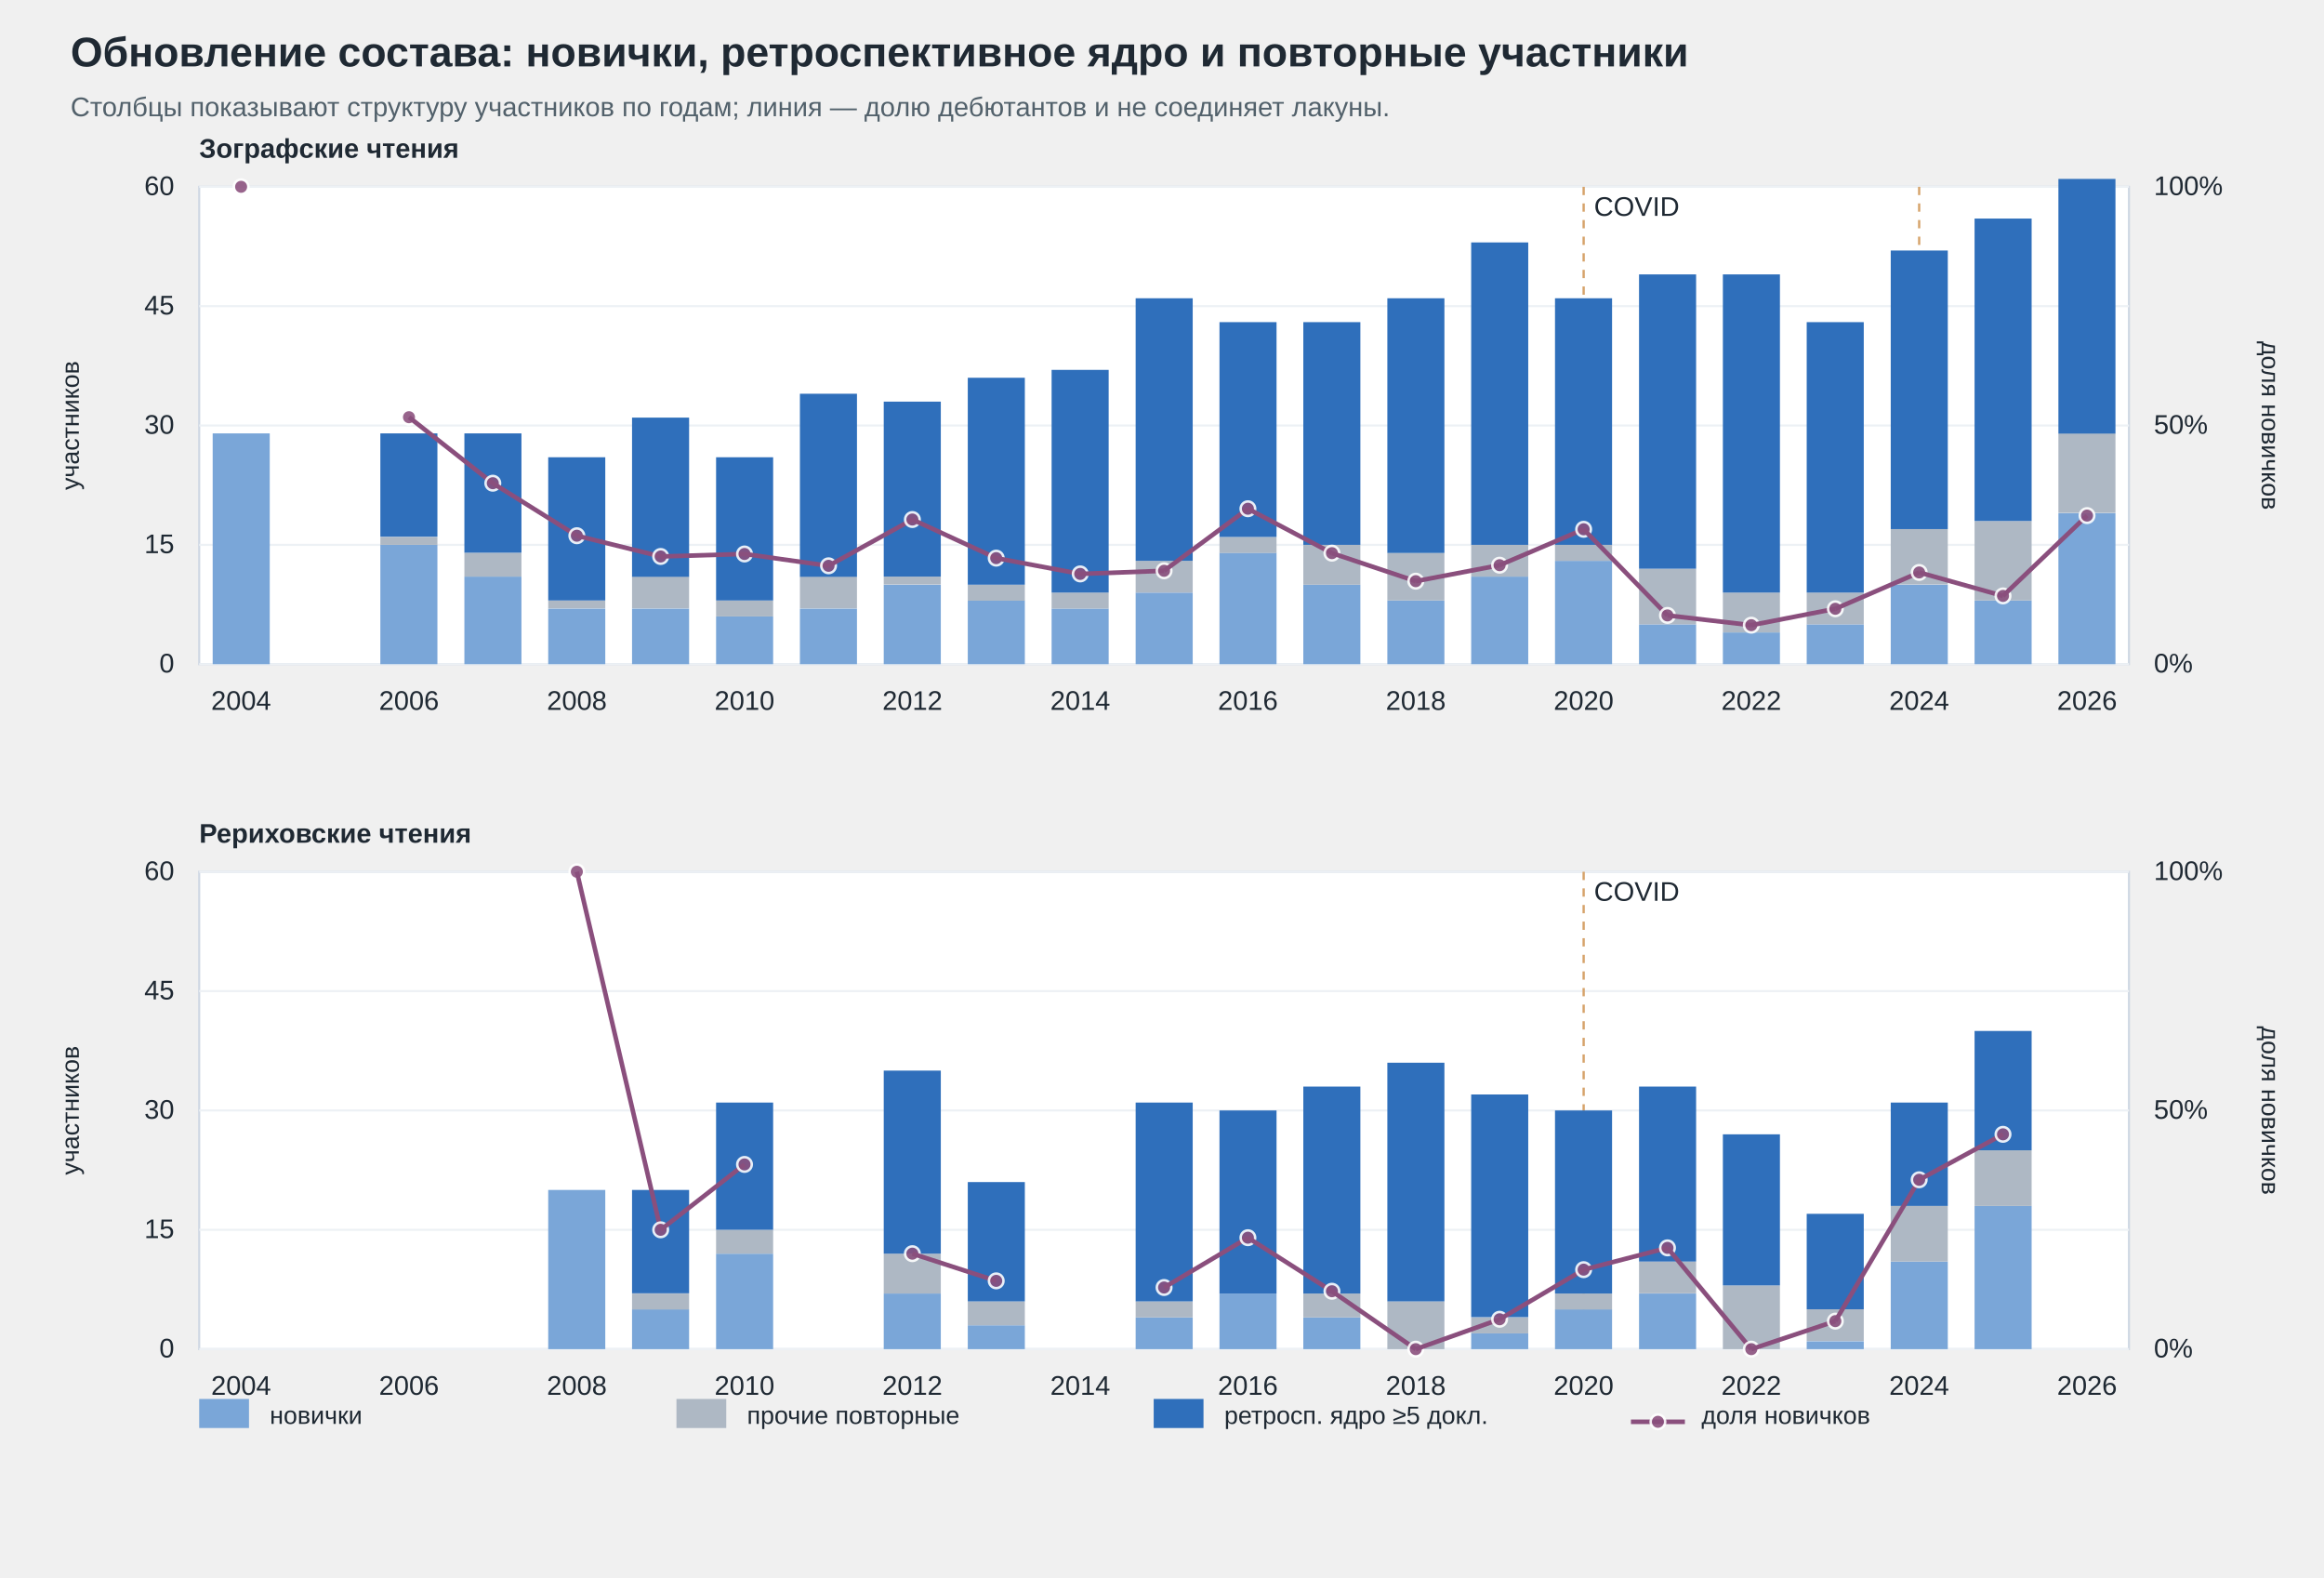
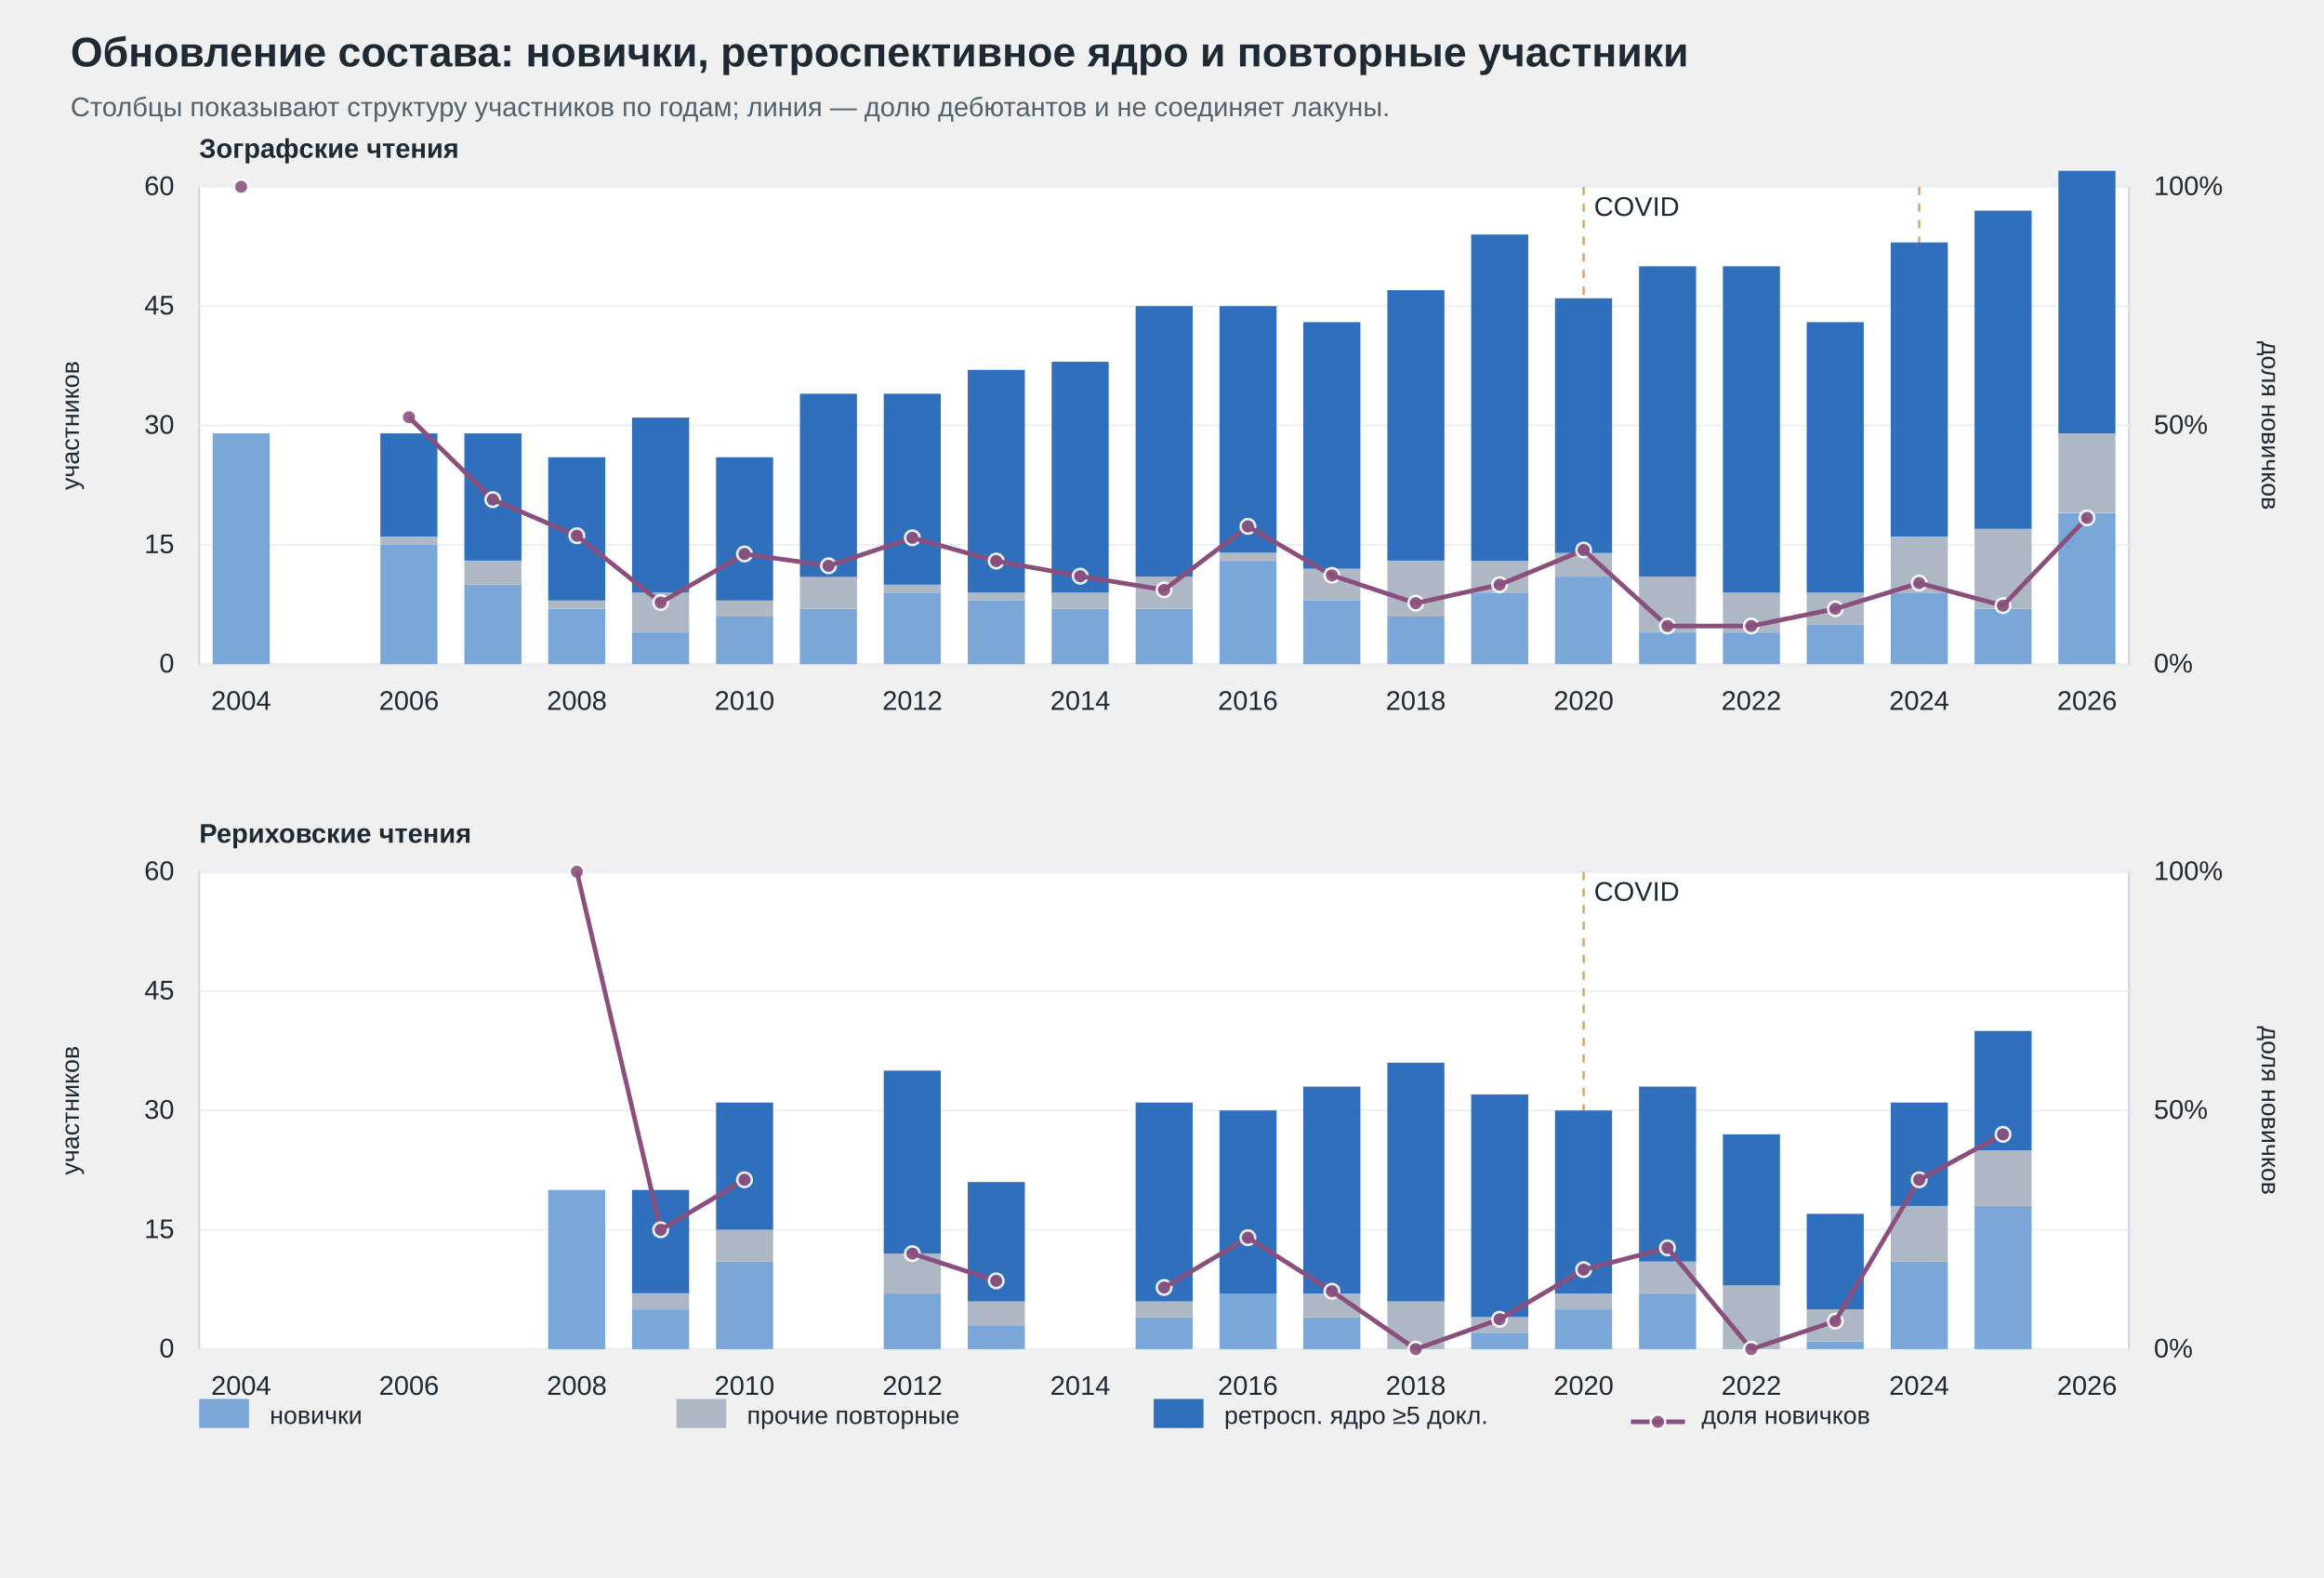
<svg xmlns="http://www.w3.org/2000/svg" width="1120" height="760" viewBox="0 0 1120 760">
  <style>
text{font-family:Arial,'Liberation Sans',sans-serif;fill:#1f2933}.small{font-size:12px}.axis{font-size:13px}.label{font-size:12px}.title{font-size:20px;font-weight:700}.subtitle{font-size:13px;fill:#52616b}.tick{stroke:#c9d2dc;stroke-width:1}.grid{stroke:#edf1f5;stroke-width:1}</style>
  <text x="34.0" y="32.0" class="title" text-anchor="start">Обновление состава: новички, ретроспективное ядро и повторные участники</text>
  <text x="34.0" y="56.0" class="subtitle" text-anchor="start">Столбцы показывают структуру участников по годам; линия — долю дебютантов и не соединяет лакуны.</text>
  <text x="96.0" y="76.0" class="axis" text-anchor="start" font-weight="700">Зографские чтения</text>
  <rect x="96.0" y="90.0" width="930.0" height="230.0" rx="0" fill="#ffffff" stroke="#cfd8e3" opacity="1.0" />
  <line x1="96.0" y1="320.0" x2="1026.0" y2="320.0" stroke="#edf1f5" stroke-width="1" />
  <text x="84.0" y="324.0" class="axis" text-anchor="end">0</text>
  <line x1="96.0" y1="262.5" x2="1026.0" y2="262.5" stroke="#edf1f5" stroke-width="1" />
  <text x="84.0" y="266.5" class="axis" text-anchor="end">15</text>
  <line x1="96.0" y1="205.0" x2="1026.0" y2="205.0" stroke="#edf1f5" stroke-width="1" />
  <text x="84.0" y="209.0" class="axis" text-anchor="end">30</text>
  <line x1="96.0" y1="147.5" x2="1026.0" y2="147.5" stroke="#edf1f5" stroke-width="1" />
  <text x="84.0" y="151.5" class="axis" text-anchor="end">45</text>
  <line x1="96.0" y1="90.0" x2="1026.0" y2="90.0" stroke="#edf1f5" stroke-width="1" />
  <text x="84.0" y="94.0" class="axis" text-anchor="end">60</text>
  <text x="1038.0" y="324.0" class="axis" text-anchor="start">0%</text>
  <text x="1038.0" y="209.0" class="axis" text-anchor="start">50%</text>
  <text x="1038.0" y="94.0" class="axis" text-anchor="start">100%</text>
  <line x1="763.2" y1="90.0" x2="763.2" y2="320.0" stroke="#d6a36a" stroke-width="1.1" stroke-dasharray="4 4" />
  <text x="768.2" y="104.0" class="axis" text-anchor="start">COVID</text>
  <line x1="924.9" y1="90.0" x2="924.9" y2="320.0" stroke="#d6a36a" stroke-width="1.1" stroke-dasharray="4 4" />
  <line x1="1005.8" y1="90.0" x2="1005.8" y2="320.0" stroke="#d6a36a" stroke-width="1.1" stroke-dasharray="4 4" />
  <rect x="102.5" y="208.8" width="27.5" height="111.2" rx="0" fill="#7aa6d8" stroke="none" opacity="1.0" />
  <rect x="102.5" y="208.8" width="27.5" height="0.0" rx="0" fill="#aeb8c4" stroke="none" opacity="1.0" />
  <rect x="102.5" y="208.8" width="27.5" height="0.0" rx="0" fill="#2f6fbb" stroke="none" opacity="1.0" />
  <circle cx="116.2" cy="90.0" r="3.5" fill="#8a4f7d" stroke="#ffffff" stroke-width="1.2" opacity="0.88" />
  <rect x="183.3" y="262.5" width="27.5" height="57.5" rx="0" fill="#7aa6d8" stroke="none" opacity="1.0" />
  <rect x="183.3" y="258.7" width="27.5" height="3.8" rx="0" fill="#aeb8c4" stroke="none" opacity="1.0" />
  <rect x="183.3" y="208.8" width="27.5" height="49.8" rx="0" fill="#2f6fbb" stroke="none" opacity="1.0" />
  <circle cx="197.1" cy="201.0" r="3.5" fill="#8a4f7d" stroke="#ffffff" stroke-width="1.2" opacity="0.88" />
-   <rect x="223.8" y="277.8" width="27.5" height="42.2" rx="0" fill="#7aa6d8" stroke="none" opacity="1.0" />
-   <rect x="223.8" y="266.3" width="27.5" height="11.5" rx="0" fill="#aeb8c4" stroke="none" opacity="1.0" />
-   <rect x="223.8" y="208.8" width="27.5" height="57.5" rx="0" fill="#2f6fbb" stroke="none" opacity="1.0" />
-   <line x1="197.1" y1="201.0" x2="237.5" y2="232.8" stroke="#8a4f7d" stroke-width="2.2" />
-   <circle cx="237.5" cy="232.8" r="3.5" fill="#8a4f7d" stroke="#ffffff" stroke-width="1.2" opacity="0.88" />
+   <rect x="223.8" y="281.7" width="27.5" height="38.3" rx="0" fill="#7aa6d8" stroke="none" opacity="1.0" />
+   <rect x="223.8" y="270.2" width="27.5" height="11.5" rx="0" fill="#aeb8c4" stroke="none" opacity="1.0" />
+   <rect x="223.8" y="208.8" width="27.5" height="61.3" rx="0" fill="#2f6fbb" stroke="none" opacity="1.0" />
+   <line x1="197.1" y1="201.0" x2="237.5" y2="240.7" stroke="#8a4f7d" stroke-width="2.2" />
+   <circle cx="237.5" cy="240.7" r="3.5" fill="#8a4f7d" stroke="#ffffff" stroke-width="1.2" opacity="0.88" />
  <rect x="264.2" y="293.2" width="27.5" height="26.8" rx="0" fill="#7aa6d8" stroke="none" opacity="1.0" />
  <rect x="264.2" y="289.3" width="27.5" height="3.8" rx="0" fill="#aeb8c4" stroke="none" opacity="1.0" />
  <rect x="264.2" y="220.3" width="27.5" height="69.0" rx="0" fill="#2f6fbb" stroke="none" opacity="1.0" />
-   <line x1="237.5" y1="232.8" x2="278.0" y2="258.1" stroke="#8a4f7d" stroke-width="2.2" />
+   <line x1="237.5" y1="240.7" x2="278.0" y2="258.1" stroke="#8a4f7d" stroke-width="2.2" />
  <circle cx="278.0" cy="258.1" r="3.5" fill="#8a4f7d" stroke="#ffffff" stroke-width="1.2" opacity="0.88" />
-   <rect x="304.6" y="293.2" width="27.5" height="26.8" rx="0" fill="#7aa6d8" stroke="none" opacity="1.0" />
-   <rect x="304.6" y="277.8" width="27.5" height="15.3" rx="0" fill="#aeb8c4" stroke="none" opacity="1.0" />
-   <rect x="304.6" y="201.2" width="27.5" height="76.7" rx="0" fill="#2f6fbb" stroke="none" opacity="1.0" />
-   <line x1="278.0" y1="258.1" x2="318.4" y2="268.1" stroke="#8a4f7d" stroke-width="2.2" />
-   <circle cx="318.4" cy="268.1" r="3.5" fill="#8a4f7d" stroke="#ffffff" stroke-width="1.2" opacity="0.88" />
+   <rect x="304.6" y="304.7" width="27.5" height="15.3" rx="0" fill="#7aa6d8" stroke="none" opacity="1.0" />
+   <rect x="304.6" y="285.5" width="27.5" height="19.2" rx="0" fill="#aeb8c4" stroke="none" opacity="1.0" />
+   <rect x="304.6" y="201.2" width="27.5" height="84.3" rx="0" fill="#2f6fbb" stroke="none" opacity="1.0" />
+   <line x1="278.0" y1="258.1" x2="318.4" y2="290.3" stroke="#8a4f7d" stroke-width="2.2" />
+   <circle cx="318.4" cy="290.3" r="3.5" fill="#8a4f7d" stroke="#ffffff" stroke-width="1.2" opacity="0.88" />
  <rect x="345.1" y="297.0" width="27.5" height="23.0" rx="0" fill="#7aa6d8" stroke="none" opacity="1.0" />
  <rect x="345.1" y="289.3" width="27.5" height="7.7" rx="0" fill="#aeb8c4" stroke="none" opacity="1.0" />
  <rect x="345.1" y="220.3" width="27.5" height="69.0" rx="0" fill="#2f6fbb" stroke="none" opacity="1.0" />
-   <line x1="318.4" y1="268.1" x2="358.8" y2="266.9" stroke="#8a4f7d" stroke-width="2.2" />
+   <line x1="318.4" y1="290.3" x2="358.8" y2="266.9" stroke="#8a4f7d" stroke-width="2.2" />
  <circle cx="358.8" cy="266.9" r="3.5" fill="#8a4f7d" stroke="#ffffff" stroke-width="1.2" opacity="0.88" />
  <rect x="385.5" y="293.2" width="27.5" height="26.8" rx="0" fill="#7aa6d8" stroke="none" opacity="1.0" />
  <rect x="385.5" y="277.8" width="27.5" height="15.3" rx="0" fill="#aeb8c4" stroke="none" opacity="1.0" />
  <rect x="385.5" y="189.7" width="27.5" height="88.2" rx="0" fill="#2f6fbb" stroke="none" opacity="1.0" />
  <line x1="358.8" y1="266.9" x2="399.3" y2="272.6" stroke="#8a4f7d" stroke-width="2.2" />
  <circle cx="399.3" cy="272.6" r="3.5" fill="#8a4f7d" stroke="#ffffff" stroke-width="1.2" opacity="0.88" />
-   <rect x="425.9" y="281.7" width="27.5" height="38.3" rx="0" fill="#7aa6d8" stroke="none" opacity="1.0" />
-   <rect x="425.9" y="277.8" width="27.5" height="3.8" rx="0" fill="#aeb8c4" stroke="none" opacity="1.0" />
-   <rect x="425.9" y="193.5" width="27.5" height="84.3" rx="0" fill="#2f6fbb" stroke="none" opacity="1.0" />
-   <line x1="399.3" y1="272.6" x2="439.7" y2="250.3" stroke="#8a4f7d" stroke-width="2.2" />
-   <circle cx="439.7" cy="250.3" r="3.5" fill="#8a4f7d" stroke="#ffffff" stroke-width="1.2" opacity="0.88" />
+   <rect x="425.9" y="285.5" width="27.5" height="34.5" rx="0" fill="#7aa6d8" stroke="none" opacity="1.0" />
+   <rect x="425.9" y="281.7" width="27.5" height="3.8" rx="0" fill="#aeb8c4" stroke="none" opacity="1.0" />
+   <rect x="425.9" y="189.7" width="27.5" height="92.0" rx="0" fill="#2f6fbb" stroke="none" opacity="1.0" />
+   <line x1="399.3" y1="272.6" x2="439.7" y2="259.1" stroke="#8a4f7d" stroke-width="2.2" />
+   <circle cx="439.7" cy="259.1" r="3.5" fill="#8a4f7d" stroke="#ffffff" stroke-width="1.2" opacity="0.88" />
  <rect x="466.4" y="289.3" width="27.5" height="30.7" rx="0" fill="#7aa6d8" stroke="none" opacity="1.0" />
-   <rect x="466.4" y="281.7" width="27.5" height="7.7" rx="0" fill="#aeb8c4" stroke="none" opacity="1.0" />
-   <rect x="466.4" y="182.0" width="27.5" height="99.7" rx="0" fill="#2f6fbb" stroke="none" opacity="1.0" />
-   <line x1="439.7" y1="250.3" x2="480.1" y2="268.9" stroke="#8a4f7d" stroke-width="2.2" />
-   <circle cx="480.1" cy="268.9" r="3.5" fill="#8a4f7d" stroke="#ffffff" stroke-width="1.2" opacity="0.88" />
+   <rect x="466.4" y="285.5" width="27.5" height="3.8" rx="0" fill="#aeb8c4" stroke="none" opacity="1.0" />
+   <rect x="466.4" y="178.2" width="27.5" height="107.3" rx="0" fill="#2f6fbb" stroke="none" opacity="1.0" />
+   <line x1="439.7" y1="259.1" x2="480.1" y2="270.3" stroke="#8a4f7d" stroke-width="2.2" />
+   <circle cx="480.1" cy="270.3" r="3.5" fill="#8a4f7d" stroke="#ffffff" stroke-width="1.2" opacity="0.88" />
  <rect x="506.8" y="293.2" width="27.5" height="26.8" rx="0" fill="#7aa6d8" stroke="none" opacity="1.0" />
  <rect x="506.8" y="285.5" width="27.5" height="7.7" rx="0" fill="#aeb8c4" stroke="none" opacity="1.0" />
-   <rect x="506.8" y="178.2" width="27.5" height="107.3" rx="0" fill="#2f6fbb" stroke="none" opacity="1.0" />
-   <line x1="480.1" y1="268.9" x2="520.6" y2="276.5" stroke="#8a4f7d" stroke-width="2.2" />
-   <circle cx="520.6" cy="276.5" r="3.5" fill="#8a4f7d" stroke="#ffffff" stroke-width="1.2" opacity="0.88" />
-   <rect x="547.3" y="285.5" width="27.5" height="34.5" rx="0" fill="#7aa6d8" stroke="none" opacity="1.0" />
-   <rect x="547.3" y="270.2" width="27.5" height="15.3" rx="0" fill="#aeb8c4" stroke="none" opacity="1.0" />
-   <rect x="547.3" y="143.7" width="27.5" height="126.5" rx="0" fill="#2f6fbb" stroke="none" opacity="1.0" />
-   <line x1="520.6" y1="276.5" x2="561.0" y2="275.0" stroke="#8a4f7d" stroke-width="2.2" />
-   <circle cx="561.0" cy="275.0" r="3.5" fill="#8a4f7d" stroke="#ffffff" stroke-width="1.2" opacity="0.88" />
-   <rect x="587.7" y="266.3" width="27.5" height="53.7" rx="0" fill="#7aa6d8" stroke="none" opacity="1.0" />
-   <rect x="587.7" y="258.7" width="27.5" height="7.7" rx="0" fill="#aeb8c4" stroke="none" opacity="1.0" />
-   <rect x="587.7" y="155.2" width="27.5" height="103.5" rx="0" fill="#2f6fbb" stroke="none" opacity="1.0" />
-   <line x1="561.0" y1="275.0" x2="601.4" y2="245.1" stroke="#8a4f7d" stroke-width="2.2" />
-   <circle cx="601.4" cy="245.1" r="3.5" fill="#8a4f7d" stroke="#ffffff" stroke-width="1.2" opacity="0.88" />
-   <rect x="628.1" y="281.7" width="27.5" height="38.3" rx="0" fill="#7aa6d8" stroke="none" opacity="1.0" />
-   <rect x="628.1" y="262.5" width="27.5" height="19.2" rx="0" fill="#aeb8c4" stroke="none" opacity="1.0" />
-   <rect x="628.1" y="155.2" width="27.5" height="107.3" rx="0" fill="#2f6fbb" stroke="none" opacity="1.0" />
-   <line x1="601.4" y1="245.1" x2="641.9" y2="266.5" stroke="#8a4f7d" stroke-width="2.2" />
-   <circle cx="641.9" cy="266.5" r="3.5" fill="#8a4f7d" stroke="#ffffff" stroke-width="1.2" opacity="0.88" />
-   <rect x="668.6" y="289.3" width="27.5" height="30.7" rx="0" fill="#7aa6d8" stroke="none" opacity="1.0" />
-   <rect x="668.6" y="266.3" width="27.5" height="23.0" rx="0" fill="#aeb8c4" stroke="none" opacity="1.0" />
-   <rect x="668.6" y="143.7" width="27.5" height="122.7" rx="0" fill="#2f6fbb" stroke="none" opacity="1.0" />
-   <line x1="641.9" y1="266.5" x2="682.3" y2="280.0" stroke="#8a4f7d" stroke-width="2.2" />
-   <circle cx="682.3" cy="280.0" r="3.5" fill="#8a4f7d" stroke="#ffffff" stroke-width="1.2" opacity="0.88" />
-   <rect x="709.0" y="277.8" width="27.5" height="42.2" rx="0" fill="#7aa6d8" stroke="none" opacity="1.0" />
-   <rect x="709.0" y="262.5" width="27.5" height="15.3" rx="0" fill="#aeb8c4" stroke="none" opacity="1.0" />
-   <rect x="709.0" y="116.8" width="27.5" height="145.7" rx="0" fill="#2f6fbb" stroke="none" opacity="1.0" />
-   <line x1="682.3" y1="280.0" x2="722.7" y2="272.3" stroke="#8a4f7d" stroke-width="2.2" />
-   <circle cx="722.7" cy="272.3" r="3.5" fill="#8a4f7d" stroke="#ffffff" stroke-width="1.2" opacity="0.88" />
-   <rect x="749.4" y="270.2" width="27.5" height="49.8" rx="0" fill="#7aa6d8" stroke="none" opacity="1.0" />
-   <rect x="749.4" y="262.5" width="27.5" height="7.7" rx="0" fill="#aeb8c4" stroke="none" opacity="1.0" />
-   <rect x="749.4" y="143.7" width="27.5" height="118.8" rx="0" fill="#2f6fbb" stroke="none" opacity="1.0" />
-   <line x1="722.7" y1="272.3" x2="763.2" y2="255.0" stroke="#8a4f7d" stroke-width="2.2" />
-   <circle cx="763.2" cy="255.0" r="3.5" fill="#8a4f7d" stroke="#ffffff" stroke-width="1.2" opacity="0.88" />
-   <rect x="789.9" y="300.8" width="27.5" height="19.2" rx="0" fill="#7aa6d8" stroke="none" opacity="1.0" />
-   <rect x="789.9" y="274.0" width="27.5" height="26.8" rx="0" fill="#aeb8c4" stroke="none" opacity="1.0" />
-   <rect x="789.9" y="132.2" width="27.5" height="141.8" rx="0" fill="#2f6fbb" stroke="none" opacity="1.0" />
-   <line x1="763.2" y1="255.0" x2="803.6" y2="296.5" stroke="#8a4f7d" stroke-width="2.2" />
-   <circle cx="803.6" cy="296.5" r="3.5" fill="#8a4f7d" stroke="#ffffff" stroke-width="1.2" opacity="0.88" />
+   <rect x="506.8" y="174.3" width="27.5" height="111.2" rx="0" fill="#2f6fbb" stroke="none" opacity="1.0" />
+   <line x1="480.1" y1="270.3" x2="520.6" y2="277.6" stroke="#8a4f7d" stroke-width="2.2" />
+   <circle cx="520.6" cy="277.6" r="3.5" fill="#8a4f7d" stroke="#ffffff" stroke-width="1.2" opacity="0.88" />
+   <rect x="547.3" y="293.2" width="27.5" height="26.8" rx="0" fill="#7aa6d8" stroke="none" opacity="1.0" />
+   <rect x="547.3" y="277.8" width="27.5" height="15.3" rx="0" fill="#aeb8c4" stroke="none" opacity="1.0" />
+   <rect x="547.3" y="147.5" width="27.5" height="130.3" rx="0" fill="#2f6fbb" stroke="none" opacity="1.0" />
+   <line x1="520.6" y1="277.6" x2="561.0" y2="284.2" stroke="#8a4f7d" stroke-width="2.2" />
+   <circle cx="561.0" cy="284.2" r="3.5" fill="#8a4f7d" stroke="#ffffff" stroke-width="1.2" opacity="0.88" />
+   <rect x="587.7" y="270.2" width="27.5" height="49.8" rx="0" fill="#7aa6d8" stroke="none" opacity="1.0" />
+   <rect x="587.7" y="266.3" width="27.5" height="3.8" rx="0" fill="#aeb8c4" stroke="none" opacity="1.0" />
+   <rect x="587.7" y="147.5" width="27.5" height="118.8" rx="0" fill="#2f6fbb" stroke="none" opacity="1.0" />
+   <line x1="561.0" y1="284.2" x2="601.4" y2="253.6" stroke="#8a4f7d" stroke-width="2.2" />
+   <circle cx="601.4" cy="253.6" r="3.5" fill="#8a4f7d" stroke="#ffffff" stroke-width="1.2" opacity="0.88" />
+   <rect x="628.1" y="289.3" width="27.5" height="30.7" rx="0" fill="#7aa6d8" stroke="none" opacity="1.0" />
+   <rect x="628.1" y="274.0" width="27.5" height="15.3" rx="0" fill="#aeb8c4" stroke="none" opacity="1.0" />
+   <rect x="628.1" y="155.2" width="27.5" height="118.8" rx="0" fill="#2f6fbb" stroke="none" opacity="1.0" />
+   <line x1="601.4" y1="253.6" x2="641.9" y2="277.2" stroke="#8a4f7d" stroke-width="2.2" />
+   <circle cx="641.9" cy="277.2" r="3.5" fill="#8a4f7d" stroke="#ffffff" stroke-width="1.2" opacity="0.88" />
+   <rect x="668.6" y="297.0" width="27.5" height="23.0" rx="0" fill="#7aa6d8" stroke="none" opacity="1.0" />
+   <rect x="668.6" y="270.2" width="27.5" height="26.8" rx="0" fill="#aeb8c4" stroke="none" opacity="1.0" />
+   <rect x="668.6" y="139.8" width="27.5" height="130.3" rx="0" fill="#2f6fbb" stroke="none" opacity="1.0" />
+   <line x1="641.9" y1="277.2" x2="682.3" y2="290.6" stroke="#8a4f7d" stroke-width="2.2" />
+   <circle cx="682.3" cy="290.6" r="3.5" fill="#8a4f7d" stroke="#ffffff" stroke-width="1.2" opacity="0.88" />
+   <rect x="709.0" y="285.5" width="27.5" height="34.5" rx="0" fill="#7aa6d8" stroke="none" opacity="1.0" />
+   <rect x="709.0" y="270.2" width="27.5" height="15.3" rx="0" fill="#aeb8c4" stroke="none" opacity="1.0" />
+   <rect x="709.0" y="113.0" width="27.5" height="157.2" rx="0" fill="#2f6fbb" stroke="none" opacity="1.0" />
+   <line x1="682.3" y1="290.6" x2="722.7" y2="281.7" stroke="#8a4f7d" stroke-width="2.2" />
+   <circle cx="722.7" cy="281.7" r="3.5" fill="#8a4f7d" stroke="#ffffff" stroke-width="1.2" opacity="0.88" />
+   <rect x="749.4" y="277.8" width="27.5" height="42.2" rx="0" fill="#7aa6d8" stroke="none" opacity="1.0" />
+   <rect x="749.4" y="266.3" width="27.5" height="11.5" rx="0" fill="#aeb8c4" stroke="none" opacity="1.0" />
+   <rect x="749.4" y="143.7" width="27.5" height="122.7" rx="0" fill="#2f6fbb" stroke="none" opacity="1.0" />
+   <line x1="722.7" y1="281.7" x2="763.2" y2="265.0" stroke="#8a4f7d" stroke-width="2.2" />
+   <circle cx="763.2" cy="265.0" r="3.5" fill="#8a4f7d" stroke="#ffffff" stroke-width="1.2" opacity="0.88" />
+   <rect x="789.9" y="304.7" width="27.5" height="15.3" rx="0" fill="#7aa6d8" stroke="none" opacity="1.0" />
+   <rect x="789.9" y="277.8" width="27.5" height="26.8" rx="0" fill="#aeb8c4" stroke="none" opacity="1.0" />
+   <rect x="789.9" y="128.3" width="27.5" height="149.5" rx="0" fill="#2f6fbb" stroke="none" opacity="1.0" />
+   <line x1="763.2" y1="265.0" x2="803.6" y2="301.6" stroke="#8a4f7d" stroke-width="2.2" />
+   <circle cx="803.6" cy="301.6" r="3.5" fill="#8a4f7d" stroke="#ffffff" stroke-width="1.2" opacity="0.88" />
  <rect x="830.3" y="304.7" width="27.5" height="15.3" rx="0" fill="#7aa6d8" stroke="none" opacity="1.0" />
  <rect x="830.3" y="285.5" width="27.5" height="19.2" rx="0" fill="#aeb8c4" stroke="none" opacity="1.0" />
-   <rect x="830.3" y="132.2" width="27.5" height="153.3" rx="0" fill="#2f6fbb" stroke="none" opacity="1.0" />
-   <line x1="803.6" y1="296.5" x2="844.0" y2="301.2" stroke="#8a4f7d" stroke-width="2.2" />
-   <circle cx="844.0" cy="301.2" r="3.5" fill="#8a4f7d" stroke="#ffffff" stroke-width="1.2" opacity="0.88" />
+   <rect x="830.3" y="128.3" width="27.5" height="157.2" rx="0" fill="#2f6fbb" stroke="none" opacity="1.0" />
+   <line x1="803.6" y1="301.6" x2="844.0" y2="301.6" stroke="#8a4f7d" stroke-width="2.2" />
+   <circle cx="844.0" cy="301.6" r="3.5" fill="#8a4f7d" stroke="#ffffff" stroke-width="1.2" opacity="0.88" />
  <rect x="870.7" y="300.8" width="27.5" height="19.2" rx="0" fill="#7aa6d8" stroke="none" opacity="1.0" />
  <rect x="870.7" y="285.5" width="27.5" height="15.3" rx="0" fill="#aeb8c4" stroke="none" opacity="1.0" />
  <rect x="870.7" y="155.2" width="27.5" height="130.3" rx="0" fill="#2f6fbb" stroke="none" opacity="1.0" />
-   <line x1="844.0" y1="301.2" x2="884.5" y2="293.3" stroke="#8a4f7d" stroke-width="2.2" />
+   <line x1="844.0" y1="301.6" x2="884.5" y2="293.3" stroke="#8a4f7d" stroke-width="2.2" />
  <circle cx="884.5" cy="293.3" r="3.5" fill="#8a4f7d" stroke="#ffffff" stroke-width="1.2" opacity="0.88" />
-   <rect x="911.2" y="281.7" width="27.5" height="38.3" rx="0" fill="#7aa6d8" stroke="none" opacity="1.0" />
-   <rect x="911.2" y="254.8" width="27.5" height="26.8" rx="0" fill="#aeb8c4" stroke="none" opacity="1.0" />
-   <rect x="911.2" y="120.7" width="27.5" height="134.2" rx="0" fill="#2f6fbb" stroke="none" opacity="1.0" />
-   <line x1="884.5" y1="293.3" x2="924.9" y2="275.8" stroke="#8a4f7d" stroke-width="2.2" />
-   <circle cx="924.9" cy="275.8" r="3.5" fill="#8a4f7d" stroke="#ffffff" stroke-width="1.2" opacity="0.88" />
-   <rect x="951.6" y="289.3" width="27.5" height="30.7" rx="0" fill="#7aa6d8" stroke="none" opacity="1.0" />
-   <rect x="951.6" y="251.0" width="27.5" height="38.3" rx="0" fill="#aeb8c4" stroke="none" opacity="1.0" />
-   <rect x="951.6" y="105.3" width="27.5" height="145.7" rx="0" fill="#2f6fbb" stroke="none" opacity="1.0" />
-   <line x1="924.9" y1="275.8" x2="965.3" y2="287.1" stroke="#8a4f7d" stroke-width="2.2" />
-   <circle cx="965.3" cy="287.1" r="3.5" fill="#8a4f7d" stroke="#ffffff" stroke-width="1.2" opacity="0.88" />
+   <rect x="911.2" y="285.5" width="27.5" height="34.5" rx="0" fill="#7aa6d8" stroke="none" opacity="1.0" />
+   <rect x="911.2" y="258.7" width="27.5" height="26.8" rx="0" fill="#aeb8c4" stroke="none" opacity="1.0" />
+   <rect x="911.2" y="116.8" width="27.5" height="141.8" rx="0" fill="#2f6fbb" stroke="none" opacity="1.0" />
+   <line x1="884.5" y1="293.3" x2="924.9" y2="280.9" stroke="#8a4f7d" stroke-width="2.2" />
+   <circle cx="924.9" cy="280.9" r="3.5" fill="#8a4f7d" stroke="#ffffff" stroke-width="1.2" opacity="0.88" />
+   <rect x="951.6" y="293.2" width="27.5" height="26.8" rx="0" fill="#7aa6d8" stroke="none" opacity="1.0" />
+   <rect x="951.6" y="254.8" width="27.5" height="38.3" rx="0" fill="#aeb8c4" stroke="none" opacity="1.0" />
+   <rect x="951.6" y="101.5" width="27.5" height="153.3" rx="0" fill="#2f6fbb" stroke="none" opacity="1.0" />
+   <line x1="924.9" y1="280.9" x2="965.3" y2="291.8" stroke="#8a4f7d" stroke-width="2.2" />
+   <circle cx="965.3" cy="291.8" r="3.5" fill="#8a4f7d" stroke="#ffffff" stroke-width="1.2" opacity="0.88" />
  <rect x="992.0" y="247.2" width="27.5" height="72.8" rx="0" fill="#7aa6d8" stroke="none" opacity="1.0" />
  <rect x="992.0" y="208.8" width="27.5" height="38.3" rx="0" fill="#aeb8c4" stroke="none" opacity="1.0" />
-   <rect x="992.0" y="86.2" width="27.5" height="122.7" rx="0" fill="#2f6fbb" stroke="none" opacity="1.0" />
-   <line x1="965.3" y1="287.1" x2="1005.8" y2="248.4" stroke="#8a4f7d" stroke-width="2.2" />
-   <circle cx="1005.8" cy="248.4" r="3.5" fill="#8a4f7d" stroke="#ffffff" stroke-width="1.2" opacity="0.88" />
+   <rect x="992.0" y="82.3" width="27.5" height="126.5" rx="0" fill="#2f6fbb" stroke="none" opacity="1.0" />
+   <line x1="965.3" y1="291.8" x2="1005.8" y2="249.5" stroke="#8a4f7d" stroke-width="2.2" />
+   <circle cx="1005.8" cy="249.5" r="3.5" fill="#8a4f7d" stroke="#ffffff" stroke-width="1.2" opacity="0.88" />
  <text x="116.2" y="342.0" class="axis" text-anchor="middle">2004</text>
  <text x="197.1" y="342.0" class="axis" text-anchor="middle">2006</text>
  <text x="278.0" y="342.0" class="axis" text-anchor="middle">2008</text>
  <text x="358.8" y="342.0" class="axis" text-anchor="middle">2010</text>
  <text x="439.7" y="342.0" class="axis" text-anchor="middle">2012</text>
  <text x="520.6" y="342.0" class="axis" text-anchor="middle">2014</text>
  <text x="601.4" y="342.0" class="axis" text-anchor="middle">2016</text>
  <text x="682.3" y="342.0" class="axis" text-anchor="middle">2018</text>
  <text x="763.2" y="342.0" class="axis" text-anchor="middle">2020</text>
  <text x="844.0" y="342.0" class="axis" text-anchor="middle">2022</text>
  <text x="924.9" y="342.0" class="axis" text-anchor="middle">2024</text>
  <text x="1005.8" y="342.0" class="axis" text-anchor="middle">2026</text>
  <text x="38.0" y="205.0" class="small" text-anchor="middle" transform="rotate(-90 38.0 205.0)">участников</text>
  <text x="1090.0" y="205.0" class="small" text-anchor="middle" transform="rotate(90 1090.0 205.0)">доля новичков</text>
  <text x="96.0" y="406.0" class="axis" text-anchor="start" font-weight="700">Рериховские чтения</text>
  <rect x="96.0" y="420.0" width="930.0" height="230.0" rx="0" fill="#ffffff" stroke="#cfd8e3" opacity="1.0" />
  <line x1="96.0" y1="650.0" x2="1026.0" y2="650.0" stroke="#edf1f5" stroke-width="1" />
  <text x="84.0" y="654.0" class="axis" text-anchor="end">0</text>
  <line x1="96.0" y1="592.5" x2="1026.0" y2="592.5" stroke="#edf1f5" stroke-width="1" />
  <text x="84.0" y="596.5" class="axis" text-anchor="end">15</text>
  <line x1="96.0" y1="535.0" x2="1026.0" y2="535.0" stroke="#edf1f5" stroke-width="1" />
  <text x="84.0" y="539.0" class="axis" text-anchor="end">30</text>
  <line x1="96.0" y1="477.5" x2="1026.0" y2="477.5" stroke="#edf1f5" stroke-width="1" />
  <text x="84.0" y="481.5" class="axis" text-anchor="end">45</text>
  <line x1="96.0" y1="420.0" x2="1026.0" y2="420.0" stroke="#edf1f5" stroke-width="1" />
  <text x="84.0" y="424.0" class="axis" text-anchor="end">60</text>
  <text x="1038.0" y="654.0" class="axis" text-anchor="start">0%</text>
  <text x="1038.0" y="539.0" class="axis" text-anchor="start">50%</text>
  <text x="1038.0" y="424.0" class="axis" text-anchor="start">100%</text>
  <line x1="763.2" y1="420.0" x2="763.2" y2="650.0" stroke="#d6a36a" stroke-width="1.1" stroke-dasharray="4 4" />
  <text x="768.2" y="434.0" class="axis" text-anchor="start">COVID</text>
  <rect x="264.2" y="573.3" width="27.5" height="76.7" rx="0" fill="#7aa6d8" stroke="none" opacity="1.0" />
  <rect x="264.2" y="573.3" width="27.5" height="0.0" rx="0" fill="#aeb8c4" stroke="none" opacity="1.0" />
  <rect x="264.2" y="573.3" width="27.5" height="0.0" rx="0" fill="#2f6fbb" stroke="none" opacity="1.0" />
  <circle cx="278.0" cy="420.0" r="3.5" fill="#8a4f7d" stroke="#ffffff" stroke-width="1.2" opacity="0.88" />
  <rect x="304.6" y="630.8" width="27.5" height="19.2" rx="0" fill="#7aa6d8" stroke="none" opacity="1.0" />
  <rect x="304.6" y="623.2" width="27.5" height="7.7" rx="0" fill="#aeb8c4" stroke="none" opacity="1.0" />
  <rect x="304.6" y="573.3" width="27.5" height="49.8" rx="0" fill="#2f6fbb" stroke="none" opacity="1.0" />
  <line x1="278.0" y1="420.0" x2="318.4" y2="592.5" stroke="#8a4f7d" stroke-width="2.2" />
  <circle cx="318.4" cy="592.5" r="3.5" fill="#8a4f7d" stroke="#ffffff" stroke-width="1.2" opacity="0.88" />
-   <rect x="345.1" y="604.0" width="27.5" height="46.0" rx="0" fill="#7aa6d8" stroke="none" opacity="1.0" />
-   <rect x="345.1" y="592.5" width="27.5" height="11.5" rx="0" fill="#aeb8c4" stroke="none" opacity="1.0" />
+   <rect x="345.1" y="607.8" width="27.5" height="42.2" rx="0" fill="#7aa6d8" stroke="none" opacity="1.0" />
+   <rect x="345.1" y="592.5" width="27.5" height="15.3" rx="0" fill="#aeb8c4" stroke="none" opacity="1.0" />
  <rect x="345.1" y="531.2" width="27.5" height="61.3" rx="0" fill="#2f6fbb" stroke="none" opacity="1.0" />
-   <line x1="318.4" y1="592.5" x2="358.8" y2="561.0" stroke="#8a4f7d" stroke-width="2.2" />
-   <circle cx="358.8" cy="561.0" r="3.5" fill="#8a4f7d" stroke="#ffffff" stroke-width="1.2" opacity="0.88" />
+   <line x1="318.4" y1="592.5" x2="358.8" y2="568.4" stroke="#8a4f7d" stroke-width="2.2" />
+   <circle cx="358.8" cy="568.4" r="3.5" fill="#8a4f7d" stroke="#ffffff" stroke-width="1.2" opacity="0.88" />
  <rect x="425.9" y="623.2" width="27.5" height="26.8" rx="0" fill="#7aa6d8" stroke="none" opacity="1.0" />
  <rect x="425.9" y="604.0" width="27.5" height="19.2" rx="0" fill="#aeb8c4" stroke="none" opacity="1.0" />
  <rect x="425.9" y="515.8" width="27.5" height="88.2" rx="0" fill="#2f6fbb" stroke="none" opacity="1.0" />
  <circle cx="439.7" cy="604.0" r="3.5" fill="#8a4f7d" stroke="#ffffff" stroke-width="1.2" opacity="0.88" />
  <rect x="466.4" y="638.5" width="27.5" height="11.5" rx="0" fill="#7aa6d8" stroke="none" opacity="1.0" />
  <rect x="466.4" y="627.0" width="27.5" height="11.5" rx="0" fill="#aeb8c4" stroke="none" opacity="1.0" />
  <rect x="466.4" y="569.5" width="27.5" height="57.5" rx="0" fill="#2f6fbb" stroke="none" opacity="1.0" />
  <line x1="439.7" y1="604.0" x2="480.1" y2="617.1" stroke="#8a4f7d" stroke-width="2.2" />
  <circle cx="480.1" cy="617.1" r="3.5" fill="#8a4f7d" stroke="#ffffff" stroke-width="1.2" opacity="0.88" />
  <rect x="547.3" y="634.7" width="27.5" height="15.3" rx="0" fill="#7aa6d8" stroke="none" opacity="1.0" />
  <rect x="547.3" y="627.0" width="27.5" height="7.7" rx="0" fill="#aeb8c4" stroke="none" opacity="1.0" />
  <rect x="547.3" y="531.2" width="27.5" height="95.8" rx="0" fill="#2f6fbb" stroke="none" opacity="1.0" />
  <circle cx="561.0" cy="620.3" r="3.5" fill="#8a4f7d" stroke="#ffffff" stroke-width="1.2" opacity="0.88" />
  <rect x="587.7" y="623.2" width="27.5" height="26.8" rx="0" fill="#7aa6d8" stroke="none" opacity="1.0" />
  <rect x="587.7" y="623.2" width="27.5" height="0.0" rx="0" fill="#aeb8c4" stroke="none" opacity="1.0" />
  <rect x="587.7" y="535.0" width="27.5" height="88.2" rx="0" fill="#2f6fbb" stroke="none" opacity="1.0" />
  <line x1="561.0" y1="620.3" x2="601.4" y2="596.3" stroke="#8a4f7d" stroke-width="2.2" />
  <circle cx="601.4" cy="596.3" r="3.5" fill="#8a4f7d" stroke="#ffffff" stroke-width="1.2" opacity="0.88" />
  <rect x="628.1" y="634.7" width="27.5" height="15.3" rx="0" fill="#7aa6d8" stroke="none" opacity="1.0" />
  <rect x="628.1" y="623.2" width="27.5" height="11.5" rx="0" fill="#aeb8c4" stroke="none" opacity="1.0" />
  <rect x="628.1" y="523.5" width="27.5" height="99.7" rx="0" fill="#2f6fbb" stroke="none" opacity="1.0" />
  <line x1="601.4" y1="596.3" x2="641.9" y2="622.1" stroke="#8a4f7d" stroke-width="2.2" />
  <circle cx="641.9" cy="622.1" r="3.5" fill="#8a4f7d" stroke="#ffffff" stroke-width="1.2" opacity="0.88" />
  <rect x="668.6" y="650.0" width="27.5" height="0.0" rx="0" fill="#7aa6d8" stroke="none" opacity="1.0" />
  <rect x="668.6" y="627.0" width="27.5" height="23.0" rx="0" fill="#aeb8c4" stroke="none" opacity="1.0" />
  <rect x="668.6" y="512.0" width="27.5" height="115.0" rx="0" fill="#2f6fbb" stroke="none" opacity="1.0" />
  <line x1="641.9" y1="622.1" x2="682.3" y2="650.0" stroke="#8a4f7d" stroke-width="2.2" />
  <circle cx="682.3" cy="650.0" r="3.5" fill="#8a4f7d" stroke="#ffffff" stroke-width="1.2" opacity="0.88" />
  <rect x="709.0" y="642.3" width="27.5" height="7.7" rx="0" fill="#7aa6d8" stroke="none" opacity="1.0" />
  <rect x="709.0" y="634.7" width="27.5" height="7.7" rx="0" fill="#aeb8c4" stroke="none" opacity="1.0" />
  <rect x="709.0" y="527.3" width="27.5" height="107.3" rx="0" fill="#2f6fbb" stroke="none" opacity="1.0" />
  <line x1="682.3" y1="650.0" x2="722.7" y2="635.6" stroke="#8a4f7d" stroke-width="2.2" />
  <circle cx="722.7" cy="635.6" r="3.5" fill="#8a4f7d" stroke="#ffffff" stroke-width="1.2" opacity="0.88" />
  <rect x="749.4" y="630.8" width="27.5" height="19.2" rx="0" fill="#7aa6d8" stroke="none" opacity="1.0" />
  <rect x="749.4" y="623.2" width="27.5" height="7.7" rx="0" fill="#aeb8c4" stroke="none" opacity="1.0" />
  <rect x="749.4" y="535.0" width="27.5" height="88.2" rx="0" fill="#2f6fbb" stroke="none" opacity="1.0" />
  <line x1="722.7" y1="635.6" x2="763.2" y2="611.7" stroke="#8a4f7d" stroke-width="2.2" />
  <circle cx="763.2" cy="611.7" r="3.5" fill="#8a4f7d" stroke="#ffffff" stroke-width="1.2" opacity="0.88" />
  <rect x="789.9" y="623.2" width="27.5" height="26.8" rx="0" fill="#7aa6d8" stroke="none" opacity="1.0" />
  <rect x="789.9" y="607.8" width="27.5" height="15.3" rx="0" fill="#aeb8c4" stroke="none" opacity="1.0" />
  <rect x="789.9" y="523.5" width="27.5" height="84.3" rx="0" fill="#2f6fbb" stroke="none" opacity="1.0" />
  <line x1="763.2" y1="611.7" x2="803.6" y2="601.2" stroke="#8a4f7d" stroke-width="2.2" />
  <circle cx="803.6" cy="601.2" r="3.5" fill="#8a4f7d" stroke="#ffffff" stroke-width="1.2" opacity="0.88" />
  <rect x="830.3" y="650.0" width="27.5" height="0.0" rx="0" fill="#7aa6d8" stroke="none" opacity="1.0" />
  <rect x="830.3" y="619.3" width="27.5" height="30.7" rx="0" fill="#aeb8c4" stroke="none" opacity="1.0" />
  <rect x="830.3" y="546.5" width="27.5" height="72.8" rx="0" fill="#2f6fbb" stroke="none" opacity="1.0" />
  <line x1="803.6" y1="601.2" x2="844.0" y2="650.0" stroke="#8a4f7d" stroke-width="2.2" />
  <circle cx="844.0" cy="650.0" r="3.5" fill="#8a4f7d" stroke="#ffffff" stroke-width="1.2" opacity="0.88" />
  <rect x="870.7" y="646.2" width="27.5" height="3.8" rx="0" fill="#7aa6d8" stroke="none" opacity="1.0" />
  <rect x="870.7" y="630.8" width="27.5" height="15.3" rx="0" fill="#aeb8c4" stroke="none" opacity="1.0" />
  <rect x="870.7" y="584.8" width="27.5" height="46.0" rx="0" fill="#2f6fbb" stroke="none" opacity="1.0" />
  <line x1="844.0" y1="650.0" x2="884.5" y2="636.5" stroke="#8a4f7d" stroke-width="2.2" />
  <circle cx="884.5" cy="636.5" r="3.5" fill="#8a4f7d" stroke="#ffffff" stroke-width="1.2" opacity="0.88" />
  <rect x="911.2" y="607.8" width="27.5" height="42.2" rx="0" fill="#7aa6d8" stroke="none" opacity="1.0" />
  <rect x="911.2" y="581.0" width="27.5" height="26.8" rx="0" fill="#aeb8c4" stroke="none" opacity="1.0" />
  <rect x="911.2" y="531.2" width="27.5" height="49.8" rx="0" fill="#2f6fbb" stroke="none" opacity="1.0" />
  <line x1="884.5" y1="636.5" x2="924.9" y2="568.4" stroke="#8a4f7d" stroke-width="2.2" />
  <circle cx="924.9" cy="568.4" r="3.5" fill="#8a4f7d" stroke="#ffffff" stroke-width="1.2" opacity="0.88" />
  <rect x="951.6" y="581.0" width="27.5" height="69.0" rx="0" fill="#7aa6d8" stroke="none" opacity="1.0" />
  <rect x="951.6" y="554.2" width="27.5" height="26.8" rx="0" fill="#aeb8c4" stroke="none" opacity="1.0" />
  <rect x="951.6" y="496.7" width="27.5" height="57.5" rx="0" fill="#2f6fbb" stroke="none" opacity="1.0" />
  <line x1="924.9" y1="568.4" x2="965.3" y2="546.5" stroke="#8a4f7d" stroke-width="2.2" />
  <circle cx="965.3" cy="546.5" r="3.5" fill="#8a4f7d" stroke="#ffffff" stroke-width="1.2" opacity="0.88" />
  <text x="116.2" y="672.0" class="axis" text-anchor="middle">2004</text>
  <text x="197.1" y="672.0" class="axis" text-anchor="middle">2006</text>
  <text x="278.0" y="672.0" class="axis" text-anchor="middle">2008</text>
  <text x="358.8" y="672.0" class="axis" text-anchor="middle">2010</text>
  <text x="439.7" y="672.0" class="axis" text-anchor="middle">2012</text>
  <text x="520.6" y="672.0" class="axis" text-anchor="middle">2014</text>
  <text x="601.4" y="672.0" class="axis" text-anchor="middle">2016</text>
  <text x="682.3" y="672.0" class="axis" text-anchor="middle">2018</text>
  <text x="763.2" y="672.0" class="axis" text-anchor="middle">2020</text>
  <text x="844.0" y="672.0" class="axis" text-anchor="middle">2022</text>
  <text x="924.9" y="672.0" class="axis" text-anchor="middle">2024</text>
  <text x="1005.8" y="672.0" class="axis" text-anchor="middle">2026</text>
  <text x="38.0" y="535.0" class="small" text-anchor="middle" transform="rotate(-90 38.0 535.0)">участников</text>
  <text x="1090.0" y="535.0" class="small" text-anchor="middle" transform="rotate(90 1090.0 535.0)">доля новичков</text>
  <rect x="96.0" y="674.0" width="24.0" height="14.0" rx="0" fill="#7aa6d8" stroke="none" opacity="1.0" />
  <text x="130.0" y="686.0" class="small" text-anchor="start">новички</text>
  <rect x="326.0" y="674.0" width="24.0" height="14.0" rx="0" fill="#aeb8c4" stroke="none" opacity="1.0" />
  <text x="360.0" y="686.0" class="small" text-anchor="start">прочие повторные</text>
  <rect x="556.0" y="674.0" width="24.0" height="14.0" rx="0" fill="#2f6fbb" stroke="none" opacity="1.0" />
  <text x="590.0" y="686.0" class="small" text-anchor="start">ретросп. ядро ≥5 докл.</text>
  <line x1="786.0" y1="685.0" x2="812.0" y2="685.0" stroke="#8a4f7d" stroke-width="2.2" />
  <circle cx="799.0" cy="685.0" r="3.5" fill="#8a4f7d" stroke="#ffffff" stroke-width="1.2" opacity="0.88" />
  <text x="820.0" y="686.0" class="small" text-anchor="start">доля новичков</text>
</svg>
